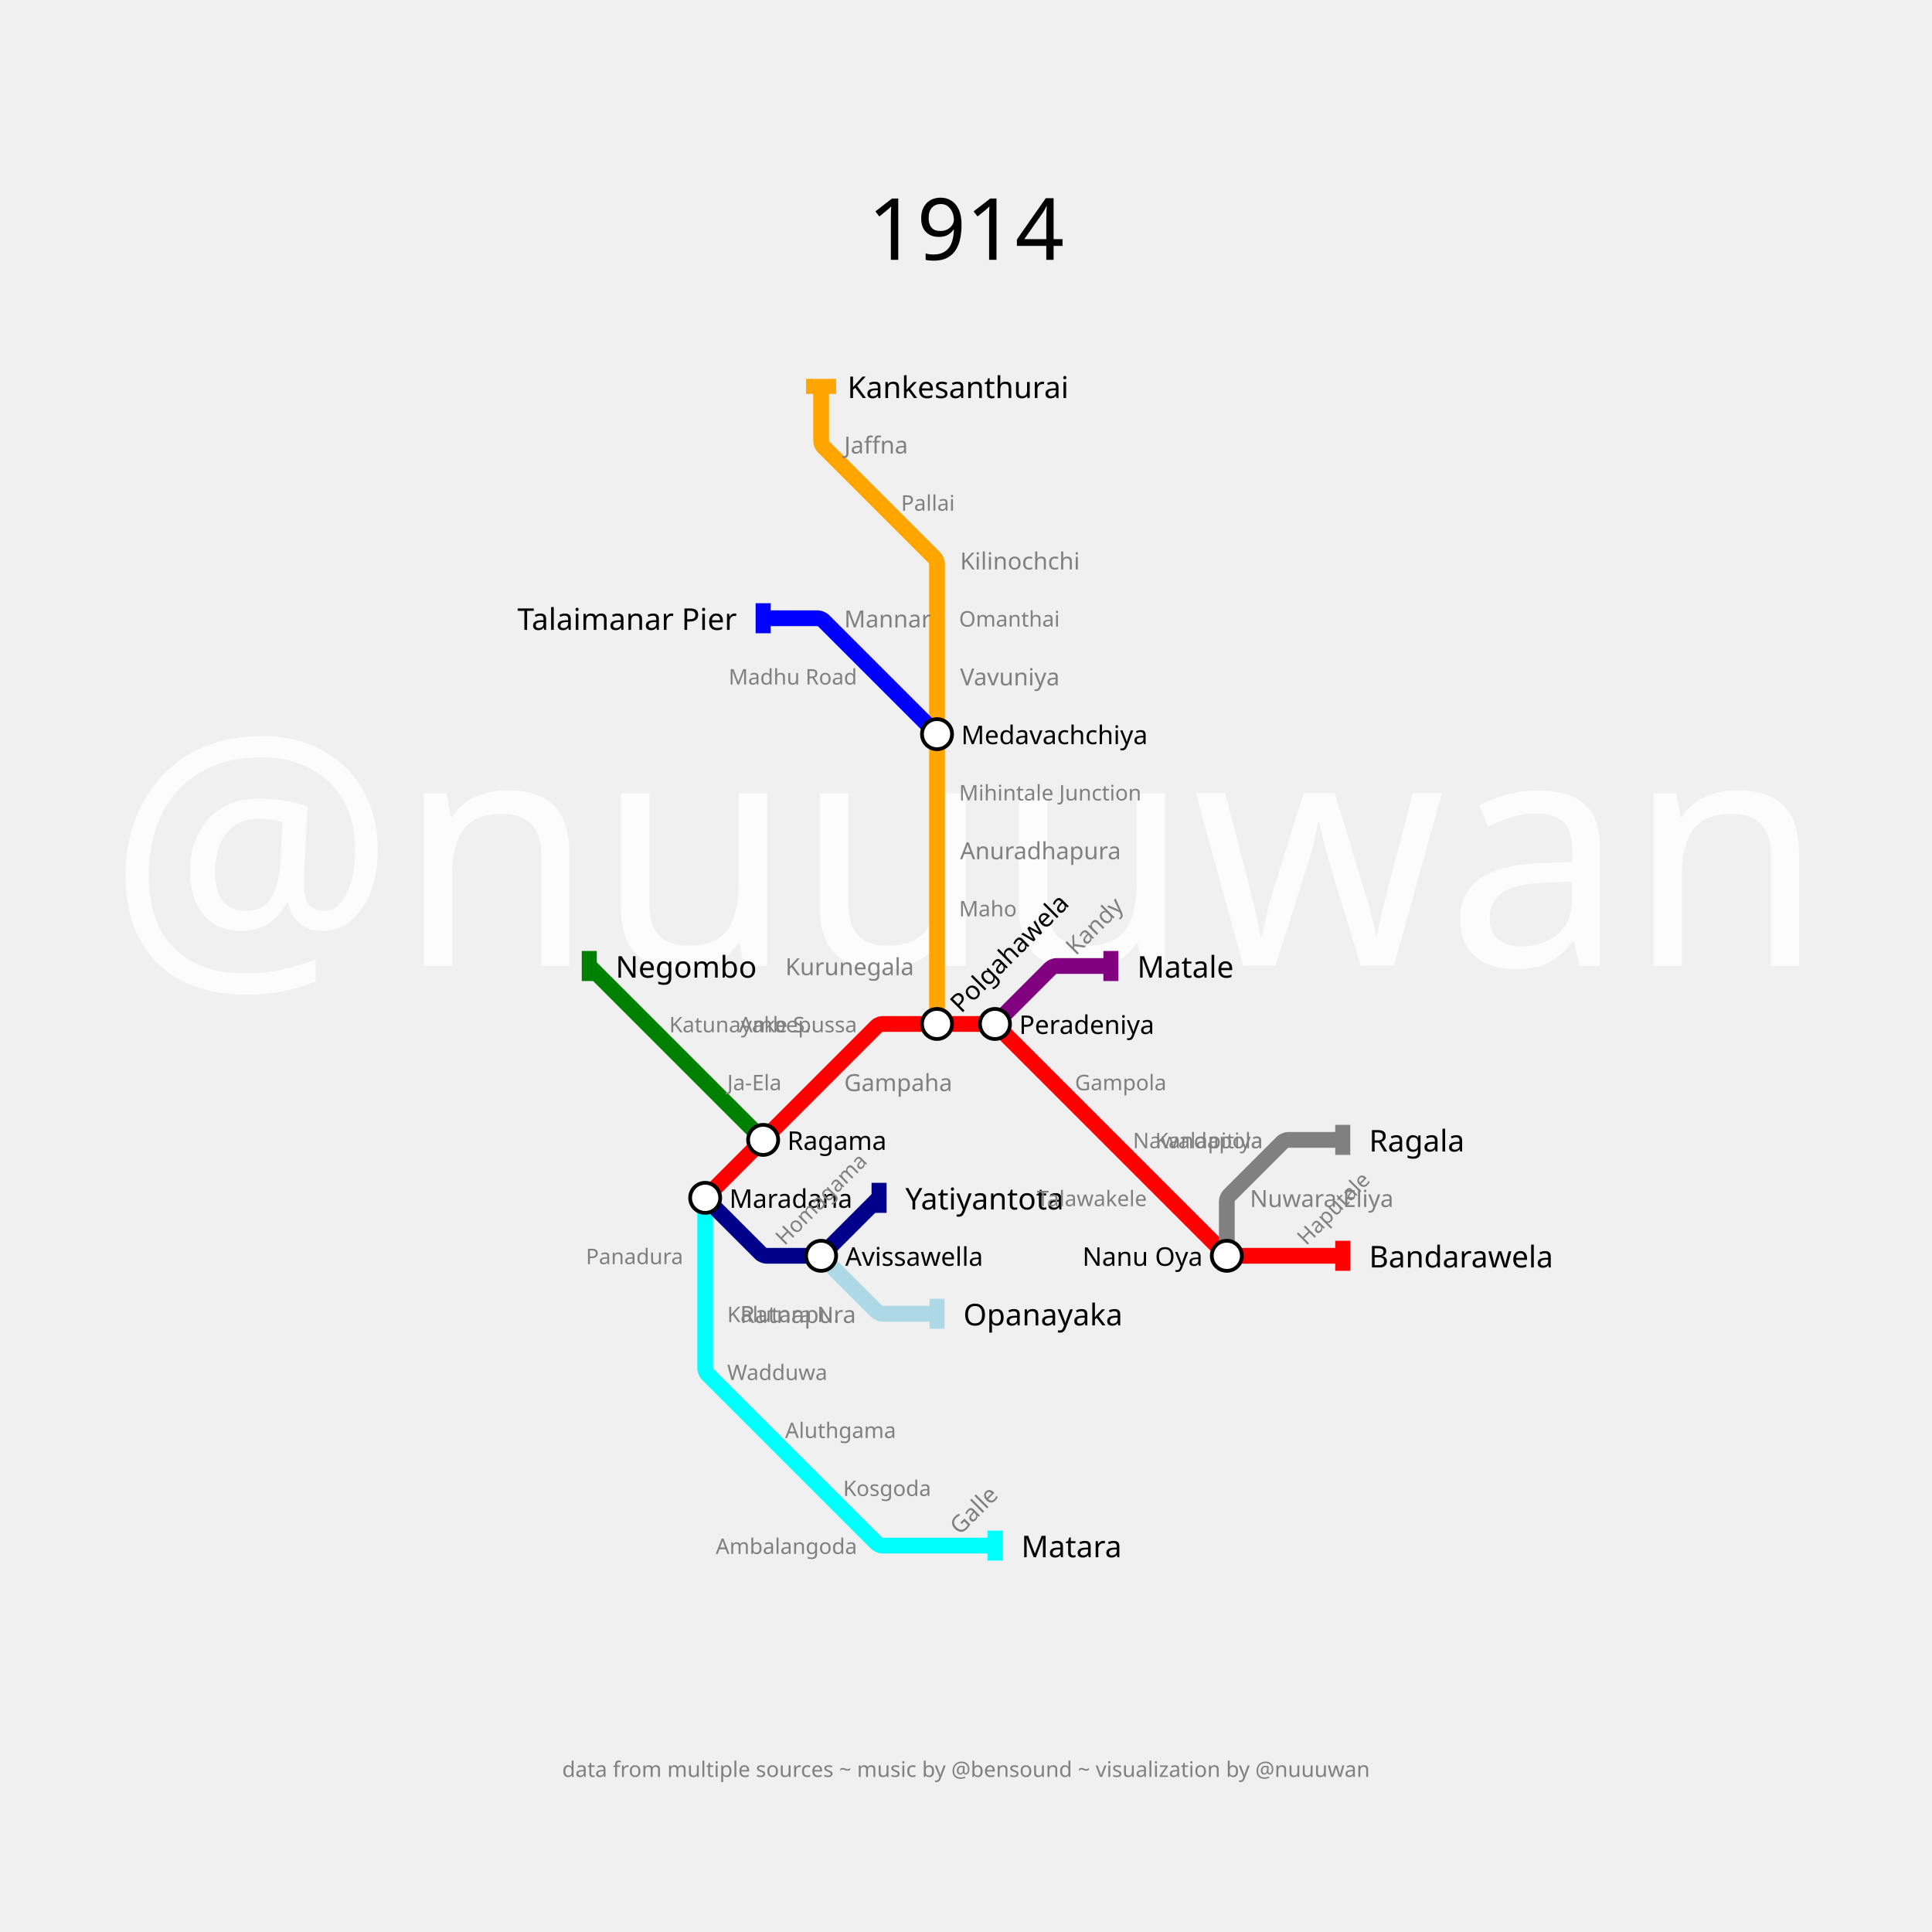
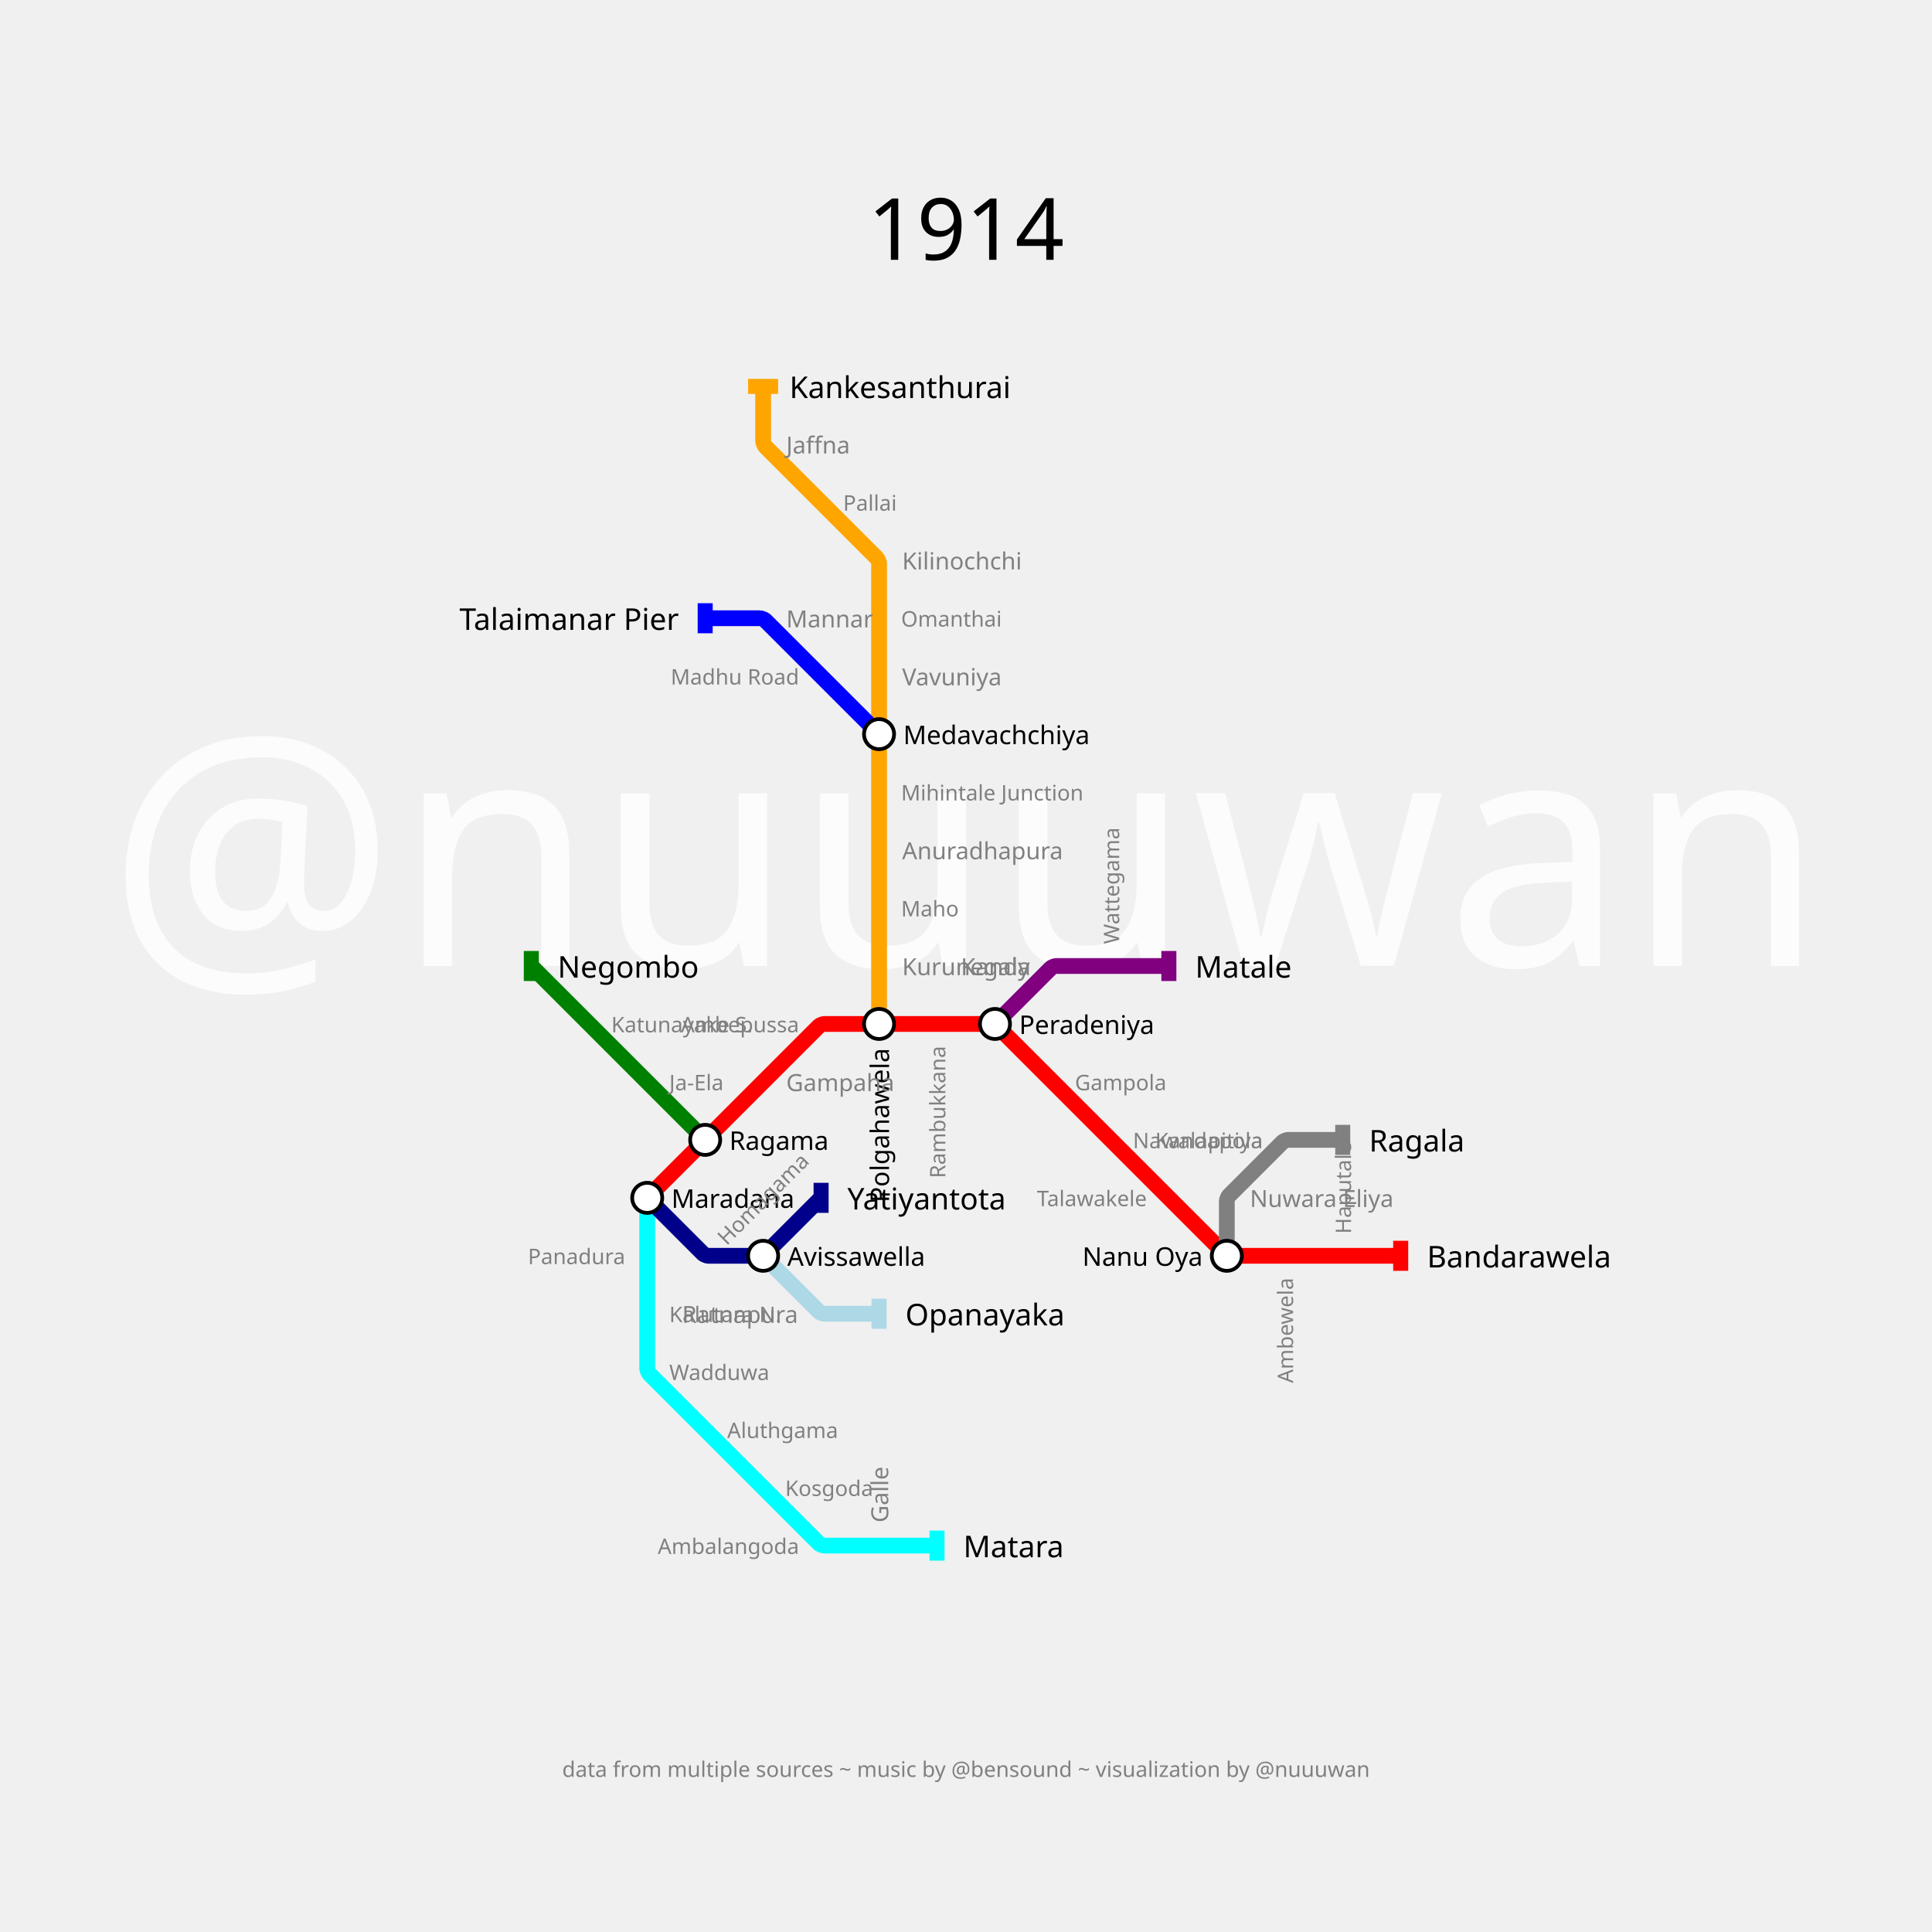
<svg xmlns="http://www.w3.org/2000/svg" width="3600" height="3600" padding="720">
  <text fill="#fcfcfc" stroke="none" font-size="600.0" font-family="p22" x="1800.0" y="1800.0" text-anchor="middle" dominant-baseline="center">@nuuuwan</text>
  <text fill="black" stroke="none" font-size="160" font-family="p22" x="1800.0" y="360.0" text-anchor="middle" dominant-baseline="hanging">1914</text>
  <text fill="gray" stroke="none" font-size="40" font-family="p22" x="1800.0" y="410.0" text-anchor="middle" dominant-baseline="hanging" />
  <text fill="gray" stroke="none" font-size="40" font-family="p22" x="1800.0" y="3280.0" text-anchor="middle" dominant-baseline="text-top">data from multiple sources ~ music by @bensound ~ visualization by @nuuuwan</text>
  <g>
-     <path fill="none" stroke-width="29.4" stroke-opacity="1" d="M 1314.0,2232.0 L 1422.0,2124.0 L 1530.0,2016.0 L 1634.182,1911.818 C 1635.454,1910.546 1641.6,1908.0 1643.4,1908.0 L 1746.0,1908.0 L 1848.6,1908.0 C 1850.4,1908.0 1856.546,1910.546 1857.818,1911.818 L 1962.0,2016.0 L 2070.0,2124.0 L 2178.0,2232.0 L 2282.182,2336.182 C 2283.454,2337.454 2289.6,2340.0 2291.4,2340.0 L 2394.0,2340.0 L 2502.0,2340.0" stroke="red" />
-     <rect stroke="none" fill-opacity="1" x="2488" y="2312" width="28" height="56" fill="red" />
+     <path fill="none" stroke-width="29.4" stroke-opacity="1" d="M 1206.0,2232.0 L 1314.0,2124.0 L 1422.0,2016.0 L 1526.182,1911.818 C 1527.454,1910.546 1533.6,1908.0 1535.4,1908.0 L 1638.0,1908.0 L 1746.0,1908.0 L 1848.6,1908.0 C 1850.4,1908.0 1856.546,1910.546 1857.818,1911.818 L 1962.0,2016.0 L 2070.0,2124.0 L 2178.0,2232.0 L 2282.182,2336.182 C 2283.454,2337.454 2289.6,2340.0 2291.4,2340.0 L 2394.0,2340.0 L 2502.0,2340.0 L 2610.0,2340.0" stroke="red" />
+     <rect stroke="none" fill-opacity="1" x="2596" y="2312" width="28" height="56" fill="red" />
  </g>
  <g>
-     <path fill="none" stroke-width="29.4" stroke-opacity="1" d="M 1854.0,1908.0 L 1958.182,1803.818 C 1959.454,1802.546 1965.6,1800.0 1967.4,1800.0 L 2070.0,1800.0" stroke="purple" />
-     <rect stroke="none" fill-opacity="1" x="2056" y="1772" width="28" height="56" fill="purple" />
+     <path fill="none" stroke-width="29.4" stroke-opacity="1" d="M 1854.0,1908.0 L 1958.182,1803.818 C 1959.454,1802.546 1965.6,1800.0 1967.4,1800.0 L 2070.0,1800.0 L 2178.0,1800.0" stroke="purple" />
+     <rect stroke="none" fill-opacity="1" x="2164" y="1772" width="28" height="56" fill="purple" />
  </g>
  <g>
-     <path fill="none" stroke-width="29.4" stroke-opacity="1" d="M 1314.0,2232.0 L 1314.0,2340.0 L 1314.0,2448.0 L 1314.0,2550.6 C 1314.0,2552.4 1316.546,2558.546 1317.818,2559.818 L 1422.0,2664.0 L 1530.0,2772.0 L 1634.182,2876.182 C 1635.454,2877.454 1641.6,2880.0 1643.4,2880.0 L 1746.0,2880.0 L 1854.0,2880.0" stroke="cyan" />
-     <rect stroke="none" fill-opacity="1" x="1840" y="2852" width="28" height="56" fill="cyan" />
+     <path fill="none" stroke-width="29.4" stroke-opacity="1" d="M 1206.0,2232.0 L 1206.0,2340.0 L 1206.0,2448.0 L 1206.0,2550.6 C 1206.0,2552.4 1208.546,2558.546 1209.818,2559.818 L 1314.0,2664.0 L 1422.0,2772.0 L 1526.182,2876.182 C 1527.454,2877.454 1533.6,2880.0 1535.4,2880.0 L 1638.0,2880.0 L 1746.0,2880.0" stroke="cyan" />
+     <rect stroke="none" fill-opacity="1" x="1732" y="2852" width="28" height="56" fill="cyan" />
  </g>
  <g>
-     <path fill="none" stroke-width="29.4" stroke-opacity="1" d="M 1746.0,1908.0 L 1746.0,1800.0 L 1746.0,1692.0 L 1746.0,1584.0 L 1746.0,1476.0 L 1746.0,1368.0 L 1746.0,1260.0 L 1746.0,1152.0 L 1746.0,1049.4 C 1746.0,1047.6 1743.454,1041.454 1742.182,1040.182 L 1638.0,936.0 L 1533.818,831.818 C 1532.546,830.546 1530.0,824.4 1530.0,822.6 L 1530.0,720.0" stroke="orange" />
-     <rect stroke="none" fill-opacity="1" x="1502" y="706" width="56" height="28" fill="orange" />
+     <path fill="none" stroke-width="29.4" stroke-opacity="1" d="M 1638.0,1908.0 L 1638.0,1800.0 L 1638.0,1692.0 L 1638.0,1584.0 L 1638.0,1476.0 L 1638.0,1368.0 L 1638.0,1260.0 L 1638.0,1152.0 L 1638.0,1049.4 C 1638.0,1047.6 1635.454,1041.454 1634.182,1040.182 L 1530.0,936.0 L 1425.818,831.818 C 1424.546,830.546 1422.0,824.4 1422.0,822.6 L 1422.0,720.0" stroke="orange" />
+     <rect stroke="none" fill-opacity="1" x="1394" y="706" width="56" height="28" fill="orange" />
  </g>
  <g>
-     <path fill="none" stroke-width="29.4" stroke-opacity="1" d="M 1314.0,2232.0 L 1418.182,2336.182 C 1419.454,2337.454 1425.6,2340.0 1427.4,2340.0 L 1524.87,2340.0 C 1526.58,2340.0 1532.418,2337.582 1533.627,2336.373 L 1638.0,2232.0" stroke="darkblue" />
-     <rect stroke="none" fill-opacity="1" x="1624" y="2204" width="28" height="56" fill="darkblue" />
+     <path fill="none" stroke-width="29.4" stroke-opacity="1" d="M 1206.0,2232.0 L 1310.182,2336.182 C 1311.454,2337.454 1317.6,2340.0 1319.4,2340.0 L 1416.87,2340.0 C 1418.58,2340.0 1424.418,2337.582 1425.627,2336.373 L 1530.0,2232.0" stroke="darkblue" />
+     <rect stroke="none" fill-opacity="1" x="1516" y="2204" width="28" height="56" fill="darkblue" />
  </g>
  <g>
    <path fill="none" stroke-width="29.4" stroke-opacity="1" d="M 2286.0,2340.0 L 2286.0,2237.4 C 2286.0,2235.6 2288.546,2229.454 2289.818,2228.182 L 2390.182,2127.818 C 2391.454,2126.546 2397.6,2124.0 2399.4,2124.0 L 2502.0,2124.0" stroke="gray" />
    <rect stroke="none" fill-opacity="1" x="2488" y="2096" width="28" height="56" fill="gray" />
  </g>
  <g>
-     <path fill="none" stroke-width="29.4" stroke-opacity="1" d="M 1422.0,2124.0 L 1314.0,2016.0 L 1206.0,1908.0 L 1098.0,1800.0" stroke="green" />
-     <rect stroke="none" fill-opacity="1" x="1084" y="1772" width="28" height="56" fill="green" />
+     <path fill="none" stroke-width="29.4" stroke-opacity="1" d="M 1314.0,2124.0 L 1206.0,2016.0 L 1098.0,1908.0 L 990.0,1800.0" stroke="green" />
+     <rect stroke="none" fill-opacity="1" x="976" y="1772" width="28" height="56" fill="green" />
  </g>
  <g>
-     <path fill="none" stroke-width="29.4" stroke-opacity="1" d="M 1530.0,2340.0 L 1634.182,2444.182 C 1635.454,2445.454 1641.6,2448.0 1643.4,2448.0 L 1746.0,2448.0" stroke="lightblue" />
-     <rect stroke="none" fill-opacity="1" x="1732" y="2420" width="28" height="56" fill="lightblue" />
+     <path fill="none" stroke-width="29.4" stroke-opacity="1" d="M 1422.0,2340.0 L 1526.182,2444.182 C 1527.454,2445.454 1533.6,2448.0 1535.4,2448.0 L 1638.0,2448.0" stroke="lightblue" />
+     <rect stroke="none" fill-opacity="1" x="1624" y="2420" width="28" height="56" fill="lightblue" />
  </g>
  <g>
-     <path fill="none" stroke-width="29.4" stroke-opacity="1" d="M 1746.0,1368.0 L 1638.0,1260.0 L 1533.818,1155.818 C 1532.546,1154.546 1526.4,1152.0 1524.6,1152.0 L 1422.0,1152.0" stroke="blue" />
-     <rect stroke="none" fill-opacity="1" x="1408" y="1124" width="28" height="56" fill="blue" />
+     <path fill="none" stroke-width="29.4" stroke-opacity="1" d="M 1638.0,1368.0 L 1530.0,1260.0 L 1425.818,1155.818 C 1424.546,1154.546 1418.4,1152.0 1416.6,1152.0 L 1314.0,1152.0" stroke="blue" />
+     <rect stroke="none" fill-opacity="1" x="1300" y="1124" width="28" height="56" fill="blue" />
  </g>
  <g>
-     <text fill="black" stroke="none" font-size="56.0" font-family="p22" font-weight="100" text-anchor="start" dominant-baseline="central" x="2551.0" y="2340" transform="translate(2502,2340) rotate(0) translate(-2502,-2340)">Bandarawela</text>
+     <text fill="black" stroke="none" font-size="56.0" font-family="p22" font-weight="100" text-anchor="start" dominant-baseline="central" x="2659.0" y="2340" transform="translate(2610,2340) rotate(0) translate(-2610,-2340)">Bandarawela</text>
  </g>
  <g>
-     <text fill="black" stroke="none" font-size="56.0" font-family="p22" font-weight="100" text-anchor="start" dominant-baseline="central" x="2119.0" y="1800" transform="translate(2070,1800) rotate(0) translate(-2070,-1800)">Matale</text>
+     <text fill="black" stroke="none" font-size="56.0" font-family="p22" font-weight="100" text-anchor="start" dominant-baseline="central" x="2227.0" y="1800" transform="translate(2178,1800) rotate(0) translate(-2178,-1800)">Matale</text>
  </g>
  <g>
-     <text fill="black" stroke="none" font-size="56.0" font-family="p22" font-weight="100" text-anchor="start" dominant-baseline="central" x="1903.0" y="2880" transform="translate(1854,2880) rotate(0) translate(-1854,-2880)">Matara</text>
+     <text fill="black" stroke="none" font-size="56.0" font-family="p22" font-weight="100" text-anchor="start" dominant-baseline="central" x="1795.0" y="2880" transform="translate(1746,2880) rotate(0) translate(-1746,-2880)">Matara</text>
  </g>
  <g>
-     <text fill="black" stroke="none" font-size="56.0" font-family="p22" font-weight="100" text-anchor="start" dominant-baseline="central" x="1579.0" y="720" transform="translate(1530,720) rotate(0) translate(-1530,-720)">Kankesanthurai</text>
+     <text fill="black" stroke="none" font-size="56.0" font-family="p22" font-weight="100" text-anchor="start" dominant-baseline="central" x="1471.0" y="720" transform="translate(1422,720) rotate(0) translate(-1422,-720)">Kankesanthurai</text>
  </g>
  <g>
-     <text fill="black" stroke="none" font-size="56.0" font-family="p22" font-weight="100" text-anchor="start" dominant-baseline="central" x="1687.0" y="2232" transform="translate(1638,2232) rotate(0) translate(-1638,-2232)">Yatiyantota</text>
+     <text fill="black" stroke="none" font-size="56.0" font-family="p22" font-weight="100" text-anchor="start" dominant-baseline="central" x="1579.0" y="2232" transform="translate(1530,2232) rotate(0) translate(-1530,-2232)">Yatiyantota</text>
  </g>
  <g>
    <text fill="black" stroke="none" font-size="56.0" font-family="p22" font-weight="100" text-anchor="start" dominant-baseline="central" x="2551.0" y="2124" transform="translate(2502,2124) rotate(0) translate(-2502,-2124)">Ragala</text>
  </g>
  <g>
-     <text fill="black" stroke="none" font-size="56.0" font-family="p22" font-weight="100" text-anchor="start" dominant-baseline="central" x="1147.0" y="1800" transform="translate(1098,1800) rotate(0) translate(-1098,-1800)">Negombo</text>
+     <text fill="black" stroke="none" font-size="56.0" font-family="p22" font-weight="100" text-anchor="start" dominant-baseline="central" x="1039.0" y="1800" transform="translate(990,1800) rotate(0) translate(-990,-1800)">Negombo</text>
  </g>
  <g>
-     <text fill="black" stroke="none" font-size="56.0" font-family="p22" font-weight="100" text-anchor="start" dominant-baseline="central" x="1795.0" y="2448" transform="translate(1746,2448) rotate(0) translate(-1746,-2448)">Opanayaka</text>
+     <text fill="black" stroke="none" font-size="56.0" font-family="p22" font-weight="100" text-anchor="start" dominant-baseline="central" x="1687.0" y="2448" transform="translate(1638,2448) rotate(0) translate(-1638,-2448)">Opanayaka</text>
  </g>
  <g>
-     <text fill="black" stroke="none" font-size="56.0" font-family="p22" font-weight="100" text-anchor="end" dominant-baseline="central" x="1373.0" y="1152" transform="translate(1422,1152) rotate(0) translate(-1422,-1152)">Talaimanar Pier</text>
+     <text fill="black" stroke="none" font-size="56.0" font-family="p22" font-weight="100" text-anchor="end" dominant-baseline="central" x="1265.0" y="1152" transform="translate(1314,1152) rotate(0) translate(-1314,-1152)">Talaimanar Pier</text>
  </g>
  <g>
-     <circle r="28" fill="white" stroke="black" stroke-width="7.0" cx="1314" cy="2232" />
-     <text fill="black" stroke="none" font-size="48.0" font-family="p22" font-weight="100" text-anchor="start" dominant-baseline="central" x="1359.0" y="2232" transform="translate(1314,2232) rotate(0) translate(-1314,-2232)">Maradana</text>
+     <circle r="28" fill="white" stroke="black" stroke-width="7.0" cx="1206" cy="2232" />
+     <text fill="black" stroke="none" font-size="48.0" font-family="p22" font-weight="100" text-anchor="start" dominant-baseline="central" x="1251.0" y="2232" transform="translate(1206,2232) rotate(0) translate(-1206,-2232)">Maradana</text>
  </g>
  <g>
-     <circle r="28" fill="white" stroke="black" stroke-width="7.0" cx="1422" cy="2124" />
-     <text fill="black" stroke="none" font-size="48.0" font-family="p22" font-weight="100" text-anchor="start" dominant-baseline="central" x="1467.0" y="2124" transform="translate(1422,2124) rotate(0) translate(-1422,-2124)">Ragama</text>
+     <circle r="28" fill="white" stroke="black" stroke-width="7.0" cx="1314" cy="2124" />
+     <text fill="black" stroke="none" font-size="48.0" font-family="p22" font-weight="100" text-anchor="start" dominant-baseline="central" x="1359.0" y="2124" transform="translate(1314,2124) rotate(0) translate(-1314,-2124)">Ragama</text>
  </g>
  <g>
-     <circle r="28" fill="white" stroke="black" stroke-width="7.0" cx="1746" cy="1908" />
-     <text fill="black" stroke="none" font-size="48.0" font-family="p22" font-weight="100" text-anchor="start" dominant-baseline="central" x="1791.0" y="1908" transform="translate(1746,1908) rotate(-45) translate(-1746,-1908)">Polgahawela</text>
+     <circle r="28" fill="white" stroke="black" stroke-width="7.0" cx="1638" cy="1908" />
+     <text fill="black" stroke="none" font-size="48.0" font-family="p22" font-weight="100" text-anchor="end" dominant-baseline="central" x="1593.0" y="1908" transform="translate(1638,1908) rotate(-90) translate(-1638,-1908)">Polgahawela</text>
  </g>
  <g>
    <circle r="28" fill="white" stroke="black" stroke-width="7.0" cx="1854" cy="1908" />
    <text fill="black" stroke="none" font-size="48.0" font-family="p22" font-weight="100" text-anchor="start" dominant-baseline="central" x="1899.0" y="1908" transform="translate(1854,1908) rotate(0) translate(-1854,-1908)">Peradeniya</text>
  </g>
  <g>
    <circle r="28" fill="white" stroke="black" stroke-width="7.0" cx="2286" cy="2340" />
    <text fill="black" stroke="none" font-size="48.0" font-family="p22" font-weight="100" text-anchor="end" dominant-baseline="central" x="2241.0" y="2340" transform="translate(2286,2340) rotate(0) translate(-2286,-2340)">Nanu Oya</text>
  </g>
  <g>
-     <circle r="28" fill="white" stroke="black" stroke-width="7.0" cx="1746" cy="1368" />
-     <text fill="black" stroke="none" font-size="48.0" font-family="p22" font-weight="100" text-anchor="start" dominant-baseline="central" x="1791.0" y="1368" transform="translate(1746,1368) rotate(0) translate(-1746,-1368)">Medavachchiya</text>
+     <circle r="28" fill="white" stroke="black" stroke-width="7.0" cx="1638" cy="1368" />
+     <text fill="black" stroke="none" font-size="48.0" font-family="p22" font-weight="100" text-anchor="start" dominant-baseline="central" x="1683.0" y="1368" transform="translate(1638,1368) rotate(0) translate(-1638,-1368)">Medavachchiya</text>
  </g>
  <g>
-     <circle r="28" fill="white" stroke="black" stroke-width="7.0" cx="1530" cy="2340" />
-     <text fill="black" stroke="none" font-size="48.0" font-family="p22" font-weight="100" text-anchor="start" dominant-baseline="central" x="1575.0" y="2340" transform="translate(1530,2340) rotate(0) translate(-1530,-2340)">Avissawella</text>
+     <circle r="28" fill="white" stroke="black" stroke-width="7.0" cx="1422" cy="2340" />
+     <text fill="black" stroke="none" font-size="48.0" font-family="p22" font-weight="100" text-anchor="start" dominant-baseline="central" x="1467.0" y="2340" transform="translate(1422,2340) rotate(0) translate(-1422,-2340)">Avissawella</text>
  </g>
  <g>
-     <text fill="gray" stroke="none" font-size="44.0" font-family="p22" font-weight="100" text-anchor="start" dominant-baseline="central" x="1573.0" y="2016" transform="translate(1530,2016) rotate(0) translate(-1530,-2016)">Gampaha</text>
+     <text fill="gray" stroke="none" font-size="44.0" font-family="p22" font-weight="100" text-anchor="start" dominant-baseline="central" x="1465.0" y="2016" transform="translate(1422,2016) rotate(0) translate(-1422,-2016)">Gampaha</text>
  </g>
  <g>
-     <text fill="gray" stroke="none" font-size="44.0" font-family="p22" font-weight="100" text-anchor="start" dominant-baseline="central" x="2005.0" y="1800" transform="translate(1962,1800) rotate(-45) translate(-1962,-1800)">Kandy</text>
+     <text fill="gray" stroke="none" font-size="44.0" font-family="p22" font-weight="100" text-anchor="end" dominant-baseline="central" x="1919.0" y="1800" transform="translate(1962,1800) rotate(0) translate(-1962,-1800)">Kandy</text>
  </g>
  <g>
-     <text fill="gray" stroke="none" font-size="44.0" font-family="p22" font-weight="100" text-anchor="start" dominant-baseline="central" x="1789.0" y="2880" transform="translate(1746,2880) rotate(-45) translate(-1746,-2880)">Galle</text>
+     <text fill="gray" stroke="none" font-size="44.0" font-family="p22" font-weight="100" text-anchor="start" dominant-baseline="central" x="1681.0" y="2880" transform="translate(1638,2880) rotate(-90) translate(-1638,-2880)">Galle</text>
  </g>
  <g>
-     <text fill="gray" stroke="none" font-size="44.0" font-family="p22" font-weight="100" text-anchor="end" dominant-baseline="central" x="1703.0" y="1800" transform="translate(1746,1800) rotate(0) translate(-1746,-1800)">Kurunegala</text>
+     <text fill="gray" stroke="none" font-size="44.0" font-family="p22" font-weight="100" text-anchor="start" dominant-baseline="central" x="1681.0" y="1800" transform="translate(1638,1800) rotate(0) translate(-1638,-1800)">Kurunegala</text>
  </g>
  <g>
-     <text fill="gray" stroke="none" font-size="44.0" font-family="p22" font-weight="100" text-anchor="start" dominant-baseline="central" x="1789.0" y="1584" transform="translate(1746,1584) rotate(0) translate(-1746,-1584)">Anuradhapura</text>
+     <text fill="gray" stroke="none" font-size="44.0" font-family="p22" font-weight="100" text-anchor="start" dominant-baseline="central" x="1681.0" y="1584" transform="translate(1638,1584) rotate(0) translate(-1638,-1584)">Anuradhapura</text>
  </g>
  <g>
-     <text fill="gray" stroke="none" font-size="44.0" font-family="p22" font-weight="100" text-anchor="start" dominant-baseline="central" x="1789.0" y="1260" transform="translate(1746,1260) rotate(0) translate(-1746,-1260)">Vavuniya</text>
+     <text fill="gray" stroke="none" font-size="44.0" font-family="p22" font-weight="100" text-anchor="start" dominant-baseline="central" x="1681.0" y="1260" transform="translate(1638,1260) rotate(0) translate(-1638,-1260)">Vavuniya</text>
  </g>
  <g>
-     <text fill="gray" stroke="none" font-size="44.0" font-family="p22" font-weight="100" text-anchor="start" dominant-baseline="central" x="1789.0" y="1044" transform="translate(1746,1044) rotate(0) translate(-1746,-1044)">Kilinochchi</text>
+     <text fill="gray" stroke="none" font-size="44.0" font-family="p22" font-weight="100" text-anchor="start" dominant-baseline="central" x="1681.0" y="1044" transform="translate(1638,1044) rotate(0) translate(-1638,-1044)">Kilinochchi</text>
  </g>
  <g>
-     <text fill="gray" stroke="none" font-size="44.0" font-family="p22" font-weight="100" text-anchor="start" dominant-baseline="central" x="1573.0" y="828" transform="translate(1530,828) rotate(0) translate(-1530,-828)">Jaffna</text>
+     <text fill="gray" stroke="none" font-size="44.0" font-family="p22" font-weight="100" text-anchor="start" dominant-baseline="central" x="1465.0" y="828" transform="translate(1422,828) rotate(0) translate(-1422,-828)">Jaffna</text>
  </g>
  <g>
    <text fill="gray" stroke="none" font-size="44.0" font-family="p22" font-weight="100" text-anchor="start" dominant-baseline="central" x="2329.0" y="2232" transform="translate(2286,2232) rotate(0) translate(-2286,-2232)">Nuwara Eliya</text>
  </g>
  <g>
-     <text fill="gray" stroke="none" font-size="44.0" font-family="p22" font-weight="100" text-anchor="end" dominant-baseline="central" x="1595.0" y="2448" transform="translate(1638,2448) rotate(0) translate(-1638,-2448)">Ratnapura</text>
+     <text fill="gray" stroke="none" font-size="44.0" font-family="p22" font-weight="100" text-anchor="end" dominant-baseline="central" x="1487.0" y="2448" transform="translate(1530,2448) rotate(0) translate(-1530,-2448)">Ratnapura</text>
  </g>
  <g>
-     <text fill="gray" stroke="none" font-size="44.0" font-family="p22" font-weight="100" text-anchor="start" dominant-baseline="central" x="1573.0" y="1152" transform="translate(1530,1152) rotate(0) translate(-1530,-1152)">Mannar</text>
+     <text fill="gray" stroke="none" font-size="44.0" font-family="p22" font-weight="100" text-anchor="start" dominant-baseline="central" x="1465.0" y="1152" transform="translate(1422,1152) rotate(0) translate(-1422,-1152)">Mannar</text>
  </g>
  <g>
-     <text fill="gray" stroke="none" font-size="40" font-family="p22" font-weight="100" text-anchor="end" dominant-baseline="central" x="1597.0" y="1908" transform="translate(1638,1908) rotate(0) translate(-1638,-1908)">Ambepussa</text>
+     <text fill="gray" stroke="none" font-size="40" font-family="p22" font-weight="100" text-anchor="end" dominant-baseline="central" x="1489.0" y="1908" transform="translate(1530,1908) rotate(0) translate(-1530,-1908)">Ambepussa</text>
+   </g>
+   <g>
+     <text fill="gray" stroke="none" font-size="40" font-family="p22" font-weight="100" text-anchor="end" dominant-baseline="central" x="1705.0" y="1908" transform="translate(1746,1908) rotate(-90) translate(-1746,-1908)">Rambukkana</text>
  </g>
  <g>
    <text fill="gray" stroke="none" font-size="40" font-family="p22" font-weight="100" text-anchor="start" dominant-baseline="central" x="2003.0" y="2016" transform="translate(1962,2016) rotate(0) translate(-1962,-2016)">Gampola</text>
  </g>
  <g>
    <text fill="gray" stroke="none" font-size="40" font-family="p22" font-weight="100" text-anchor="start" dominant-baseline="central" x="2111.0" y="2124" transform="translate(2070,2124) rotate(0) translate(-2070,-2124)">Nawalapitiya</text>
  </g>
  <g>
    <text fill="gray" stroke="none" font-size="40" font-family="p22" font-weight="100" text-anchor="end" dominant-baseline="central" x="2137.0" y="2232" transform="translate(2178,2232) rotate(0) translate(-2178,-2232)">Talawakele</text>
  </g>
  <g>
-     <text fill="gray" stroke="none" font-size="40" font-family="p22" font-weight="100" text-anchor="start" dominant-baseline="central" x="2435.0" y="2340" transform="translate(2394,2340) rotate(-45) translate(-2394,-2340)">Haputale</text>
+     <text fill="gray" stroke="none" font-size="40" font-family="p22" font-weight="100" text-anchor="end" dominant-baseline="central" x="2353.0" y="2340" transform="translate(2394,2340) rotate(-90) translate(-2394,-2340)">Ambewela</text>
  </g>
  <g>
-     <text fill="gray" stroke="none" font-size="40" font-family="p22" font-weight="100" text-anchor="end" dominant-baseline="central" x="1273.0" y="2340" transform="translate(1314,2340) rotate(0) translate(-1314,-2340)">Panadura</text>
+     <text fill="gray" stroke="none" font-size="40" font-family="p22" font-weight="100" text-anchor="start" dominant-baseline="central" x="2543.0" y="2340" transform="translate(2502,2340) rotate(-90) translate(-2502,-2340)">Haputale</text>
  </g>
  <g>
-     <text fill="gray" stroke="none" font-size="40" font-family="p22" font-weight="100" text-anchor="start" dominant-baseline="central" x="1355.0" y="2448" transform="translate(1314,2448) rotate(0) translate(-1314,-2448)">Kalutara N.</text>
+     <text fill="gray" stroke="none" font-size="40" font-family="p22" font-weight="100" text-anchor="start" dominant-baseline="central" x="2111.0" y="1800" transform="translate(2070,1800) rotate(-90) translate(-2070,-1800)">Wattegama</text>
  </g>
  <g>
-     <text fill="gray" stroke="none" font-size="40" font-family="p22" font-weight="100" text-anchor="start" dominant-baseline="central" x="1355.0" y="2556" transform="translate(1314,2556) rotate(0) translate(-1314,-2556)">Wadduwa</text>
+     <text fill="gray" stroke="none" font-size="40" font-family="p22" font-weight="100" text-anchor="end" dominant-baseline="central" x="1165.0" y="2340" transform="translate(1206,2340) rotate(0) translate(-1206,-2340)">Panadura</text>
  </g>
  <g>
-     <text fill="gray" stroke="none" font-size="40" font-family="p22" font-weight="100" text-anchor="start" dominant-baseline="central" x="1463.0" y="2664" transform="translate(1422,2664) rotate(0) translate(-1422,-2664)">Aluthgama</text>
+     <text fill="gray" stroke="none" font-size="40" font-family="p22" font-weight="100" text-anchor="start" dominant-baseline="central" x="1247.0" y="2448" transform="translate(1206,2448) rotate(0) translate(-1206,-2448)">Kalutara N.</text>
  </g>
  <g>
-     <text fill="gray" stroke="none" font-size="40" font-family="p22" font-weight="100" text-anchor="start" dominant-baseline="central" x="1571.0" y="2772" transform="translate(1530,2772) rotate(0) translate(-1530,-2772)">Kosgoda</text>
+     <text fill="gray" stroke="none" font-size="40" font-family="p22" font-weight="100" text-anchor="start" dominant-baseline="central" x="1247.0" y="2556" transform="translate(1206,2556) rotate(0) translate(-1206,-2556)">Wadduwa</text>
  </g>
  <g>
-     <text fill="gray" stroke="none" font-size="40" font-family="p22" font-weight="100" text-anchor="end" dominant-baseline="central" x="1597.0" y="2880" transform="translate(1638,2880) rotate(0) translate(-1638,-2880)">Ambalangoda</text>
+     <text fill="gray" stroke="none" font-size="40" font-family="p22" font-weight="100" text-anchor="start" dominant-baseline="central" x="1355.0" y="2664" transform="translate(1314,2664) rotate(0) translate(-1314,-2664)">Aluthgama</text>
  </g>
  <g>
-     <text fill="gray" stroke="none" font-size="40" font-family="p22" font-weight="100" text-anchor="start" dominant-baseline="central" x="1787.0" y="1692" transform="translate(1746,1692) rotate(0) translate(-1746,-1692)">Maho</text>
+     <text fill="gray" stroke="none" font-size="40" font-family="p22" font-weight="100" text-anchor="start" dominant-baseline="central" x="1463.0" y="2772" transform="translate(1422,2772) rotate(0) translate(-1422,-2772)">Kosgoda</text>
  </g>
  <g>
-     <text fill="gray" stroke="none" font-size="40" font-family="p22" font-weight="100" text-anchor="start" dominant-baseline="central" x="1787.0" y="1476" transform="translate(1746,1476) rotate(0) translate(-1746,-1476)">Mihintale Junction</text>
+     <text fill="gray" stroke="none" font-size="40" font-family="p22" font-weight="100" text-anchor="end" dominant-baseline="central" x="1489.0" y="2880" transform="translate(1530,2880) rotate(0) translate(-1530,-2880)">Ambalangoda</text>
  </g>
  <g>
-     <text fill="gray" stroke="none" font-size="40" font-family="p22" font-weight="100" text-anchor="start" dominant-baseline="central" x="1787.0" y="1152" transform="translate(1746,1152) rotate(0) translate(-1746,-1152)">Omanthai</text>
+     <text fill="gray" stroke="none" font-size="40" font-family="p22" font-weight="100" text-anchor="start" dominant-baseline="central" x="1679.0" y="1692" transform="translate(1638,1692) rotate(0) translate(-1638,-1692)">Maho</text>
  </g>
  <g>
-     <text fill="gray" stroke="none" font-size="40" font-family="p22" font-weight="100" text-anchor="start" dominant-baseline="central" x="1679.0" y="936" transform="translate(1638,936) rotate(0) translate(-1638,-936)">Pallai</text>
+     <text fill="gray" stroke="none" font-size="40" font-family="p22" font-weight="100" text-anchor="start" dominant-baseline="central" x="1679.0" y="1476" transform="translate(1638,1476) rotate(0) translate(-1638,-1476)">Mihintale Junction</text>
  </g>
  <g>
-     <text fill="gray" stroke="none" font-size="40" font-family="p22" font-weight="100" text-anchor="start" dominant-baseline="central" x="1463.0" y="2340" transform="translate(1422,2340) rotate(-45) translate(-1422,-2340)">Homagama</text>
+     <text fill="gray" stroke="none" font-size="40" font-family="p22" font-weight="100" text-anchor="start" dominant-baseline="central" x="1679.0" y="1152" transform="translate(1638,1152) rotate(0) translate(-1638,-1152)">Omanthai</text>
+   </g>
+   <g>
+     <text fill="gray" stroke="none" font-size="40" font-family="p22" font-weight="100" text-anchor="start" dominant-baseline="central" x="1571.0" y="936" transform="translate(1530,936) rotate(0) translate(-1530,-936)">Pallai</text>
+   </g>
+   <g>
+     <text fill="gray" stroke="none" font-size="40" font-family="p22" font-weight="100" text-anchor="start" dominant-baseline="central" x="1355.0" y="2340" transform="translate(1314,2340) rotate(-45) translate(-1314,-2340)">Homagama</text>
  </g>
  <g>
    <text fill="gray" stroke="none" font-size="40" font-family="p22" font-weight="100" text-anchor="end" dominant-baseline="central" x="2353.0" y="2124" transform="translate(2394,2124) rotate(0) translate(-2394,-2124)">Kandapola</text>
  </g>
  <g>
-     <text fill="gray" stroke="none" font-size="40" font-family="p22" font-weight="100" text-anchor="start" dominant-baseline="central" x="1355.0" y="2016" transform="translate(1314,2016) rotate(0) translate(-1314,-2016)">Ja-Ela</text>
+     <text fill="gray" stroke="none" font-size="40" font-family="p22" font-weight="100" text-anchor="start" dominant-baseline="central" x="1247.0" y="2016" transform="translate(1206,2016) rotate(0) translate(-1206,-2016)">Ja-Ela</text>
  </g>
  <g>
-     <text fill="gray" stroke="none" font-size="40" font-family="p22" font-weight="100" text-anchor="start" dominant-baseline="central" x="1247.0" y="1908" transform="translate(1206,1908) rotate(0) translate(-1206,-1908)">Katunayake S.</text>
+     <text fill="gray" stroke="none" font-size="40" font-family="p22" font-weight="100" text-anchor="start" dominant-baseline="central" x="1139.0" y="1908" transform="translate(1098,1908) rotate(0) translate(-1098,-1908)">Katunayake S.</text>
  </g>
  <g>
-     <text fill="gray" stroke="none" font-size="40" font-family="p22" font-weight="100" text-anchor="end" dominant-baseline="central" x="1597.0" y="1260" transform="translate(1638,1260) rotate(0) translate(-1638,-1260)">Madhu Road</text>
+     <text fill="gray" stroke="none" font-size="40" font-family="p22" font-weight="100" text-anchor="end" dominant-baseline="central" x="1489.0" y="1260" transform="translate(1530,1260) rotate(0) translate(-1530,-1260)">Madhu Road</text>
  </g>
</svg>
